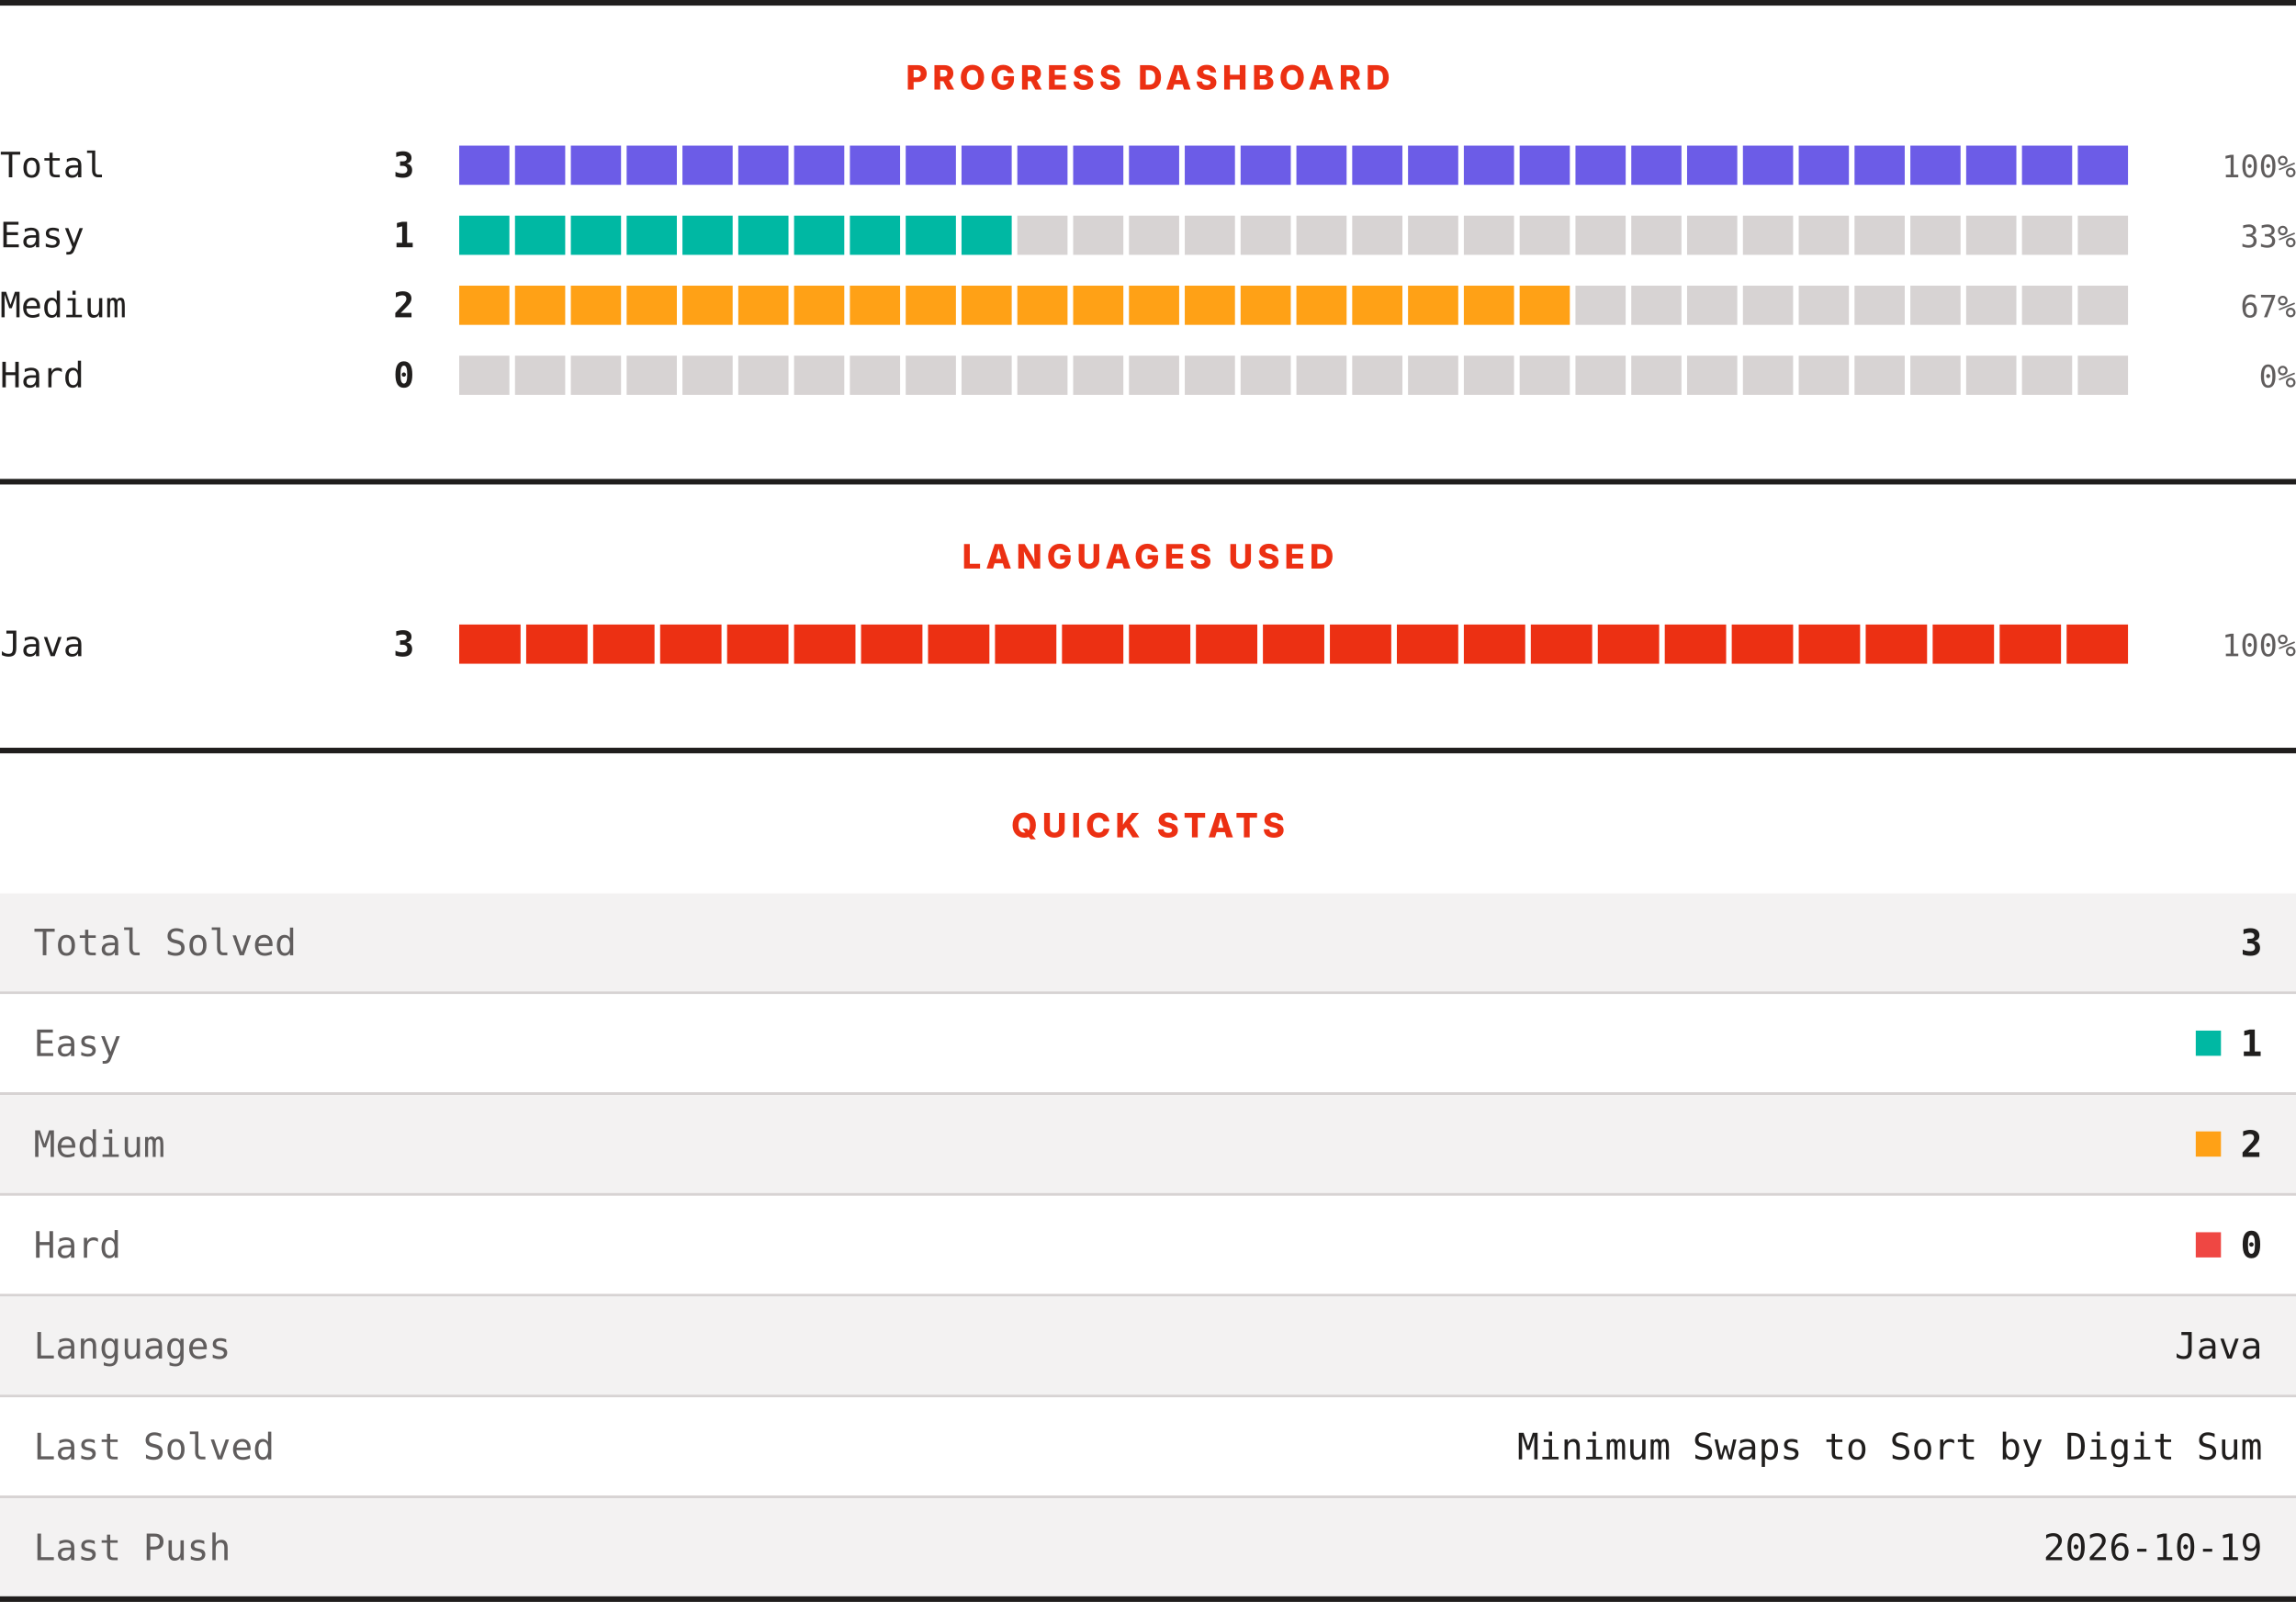
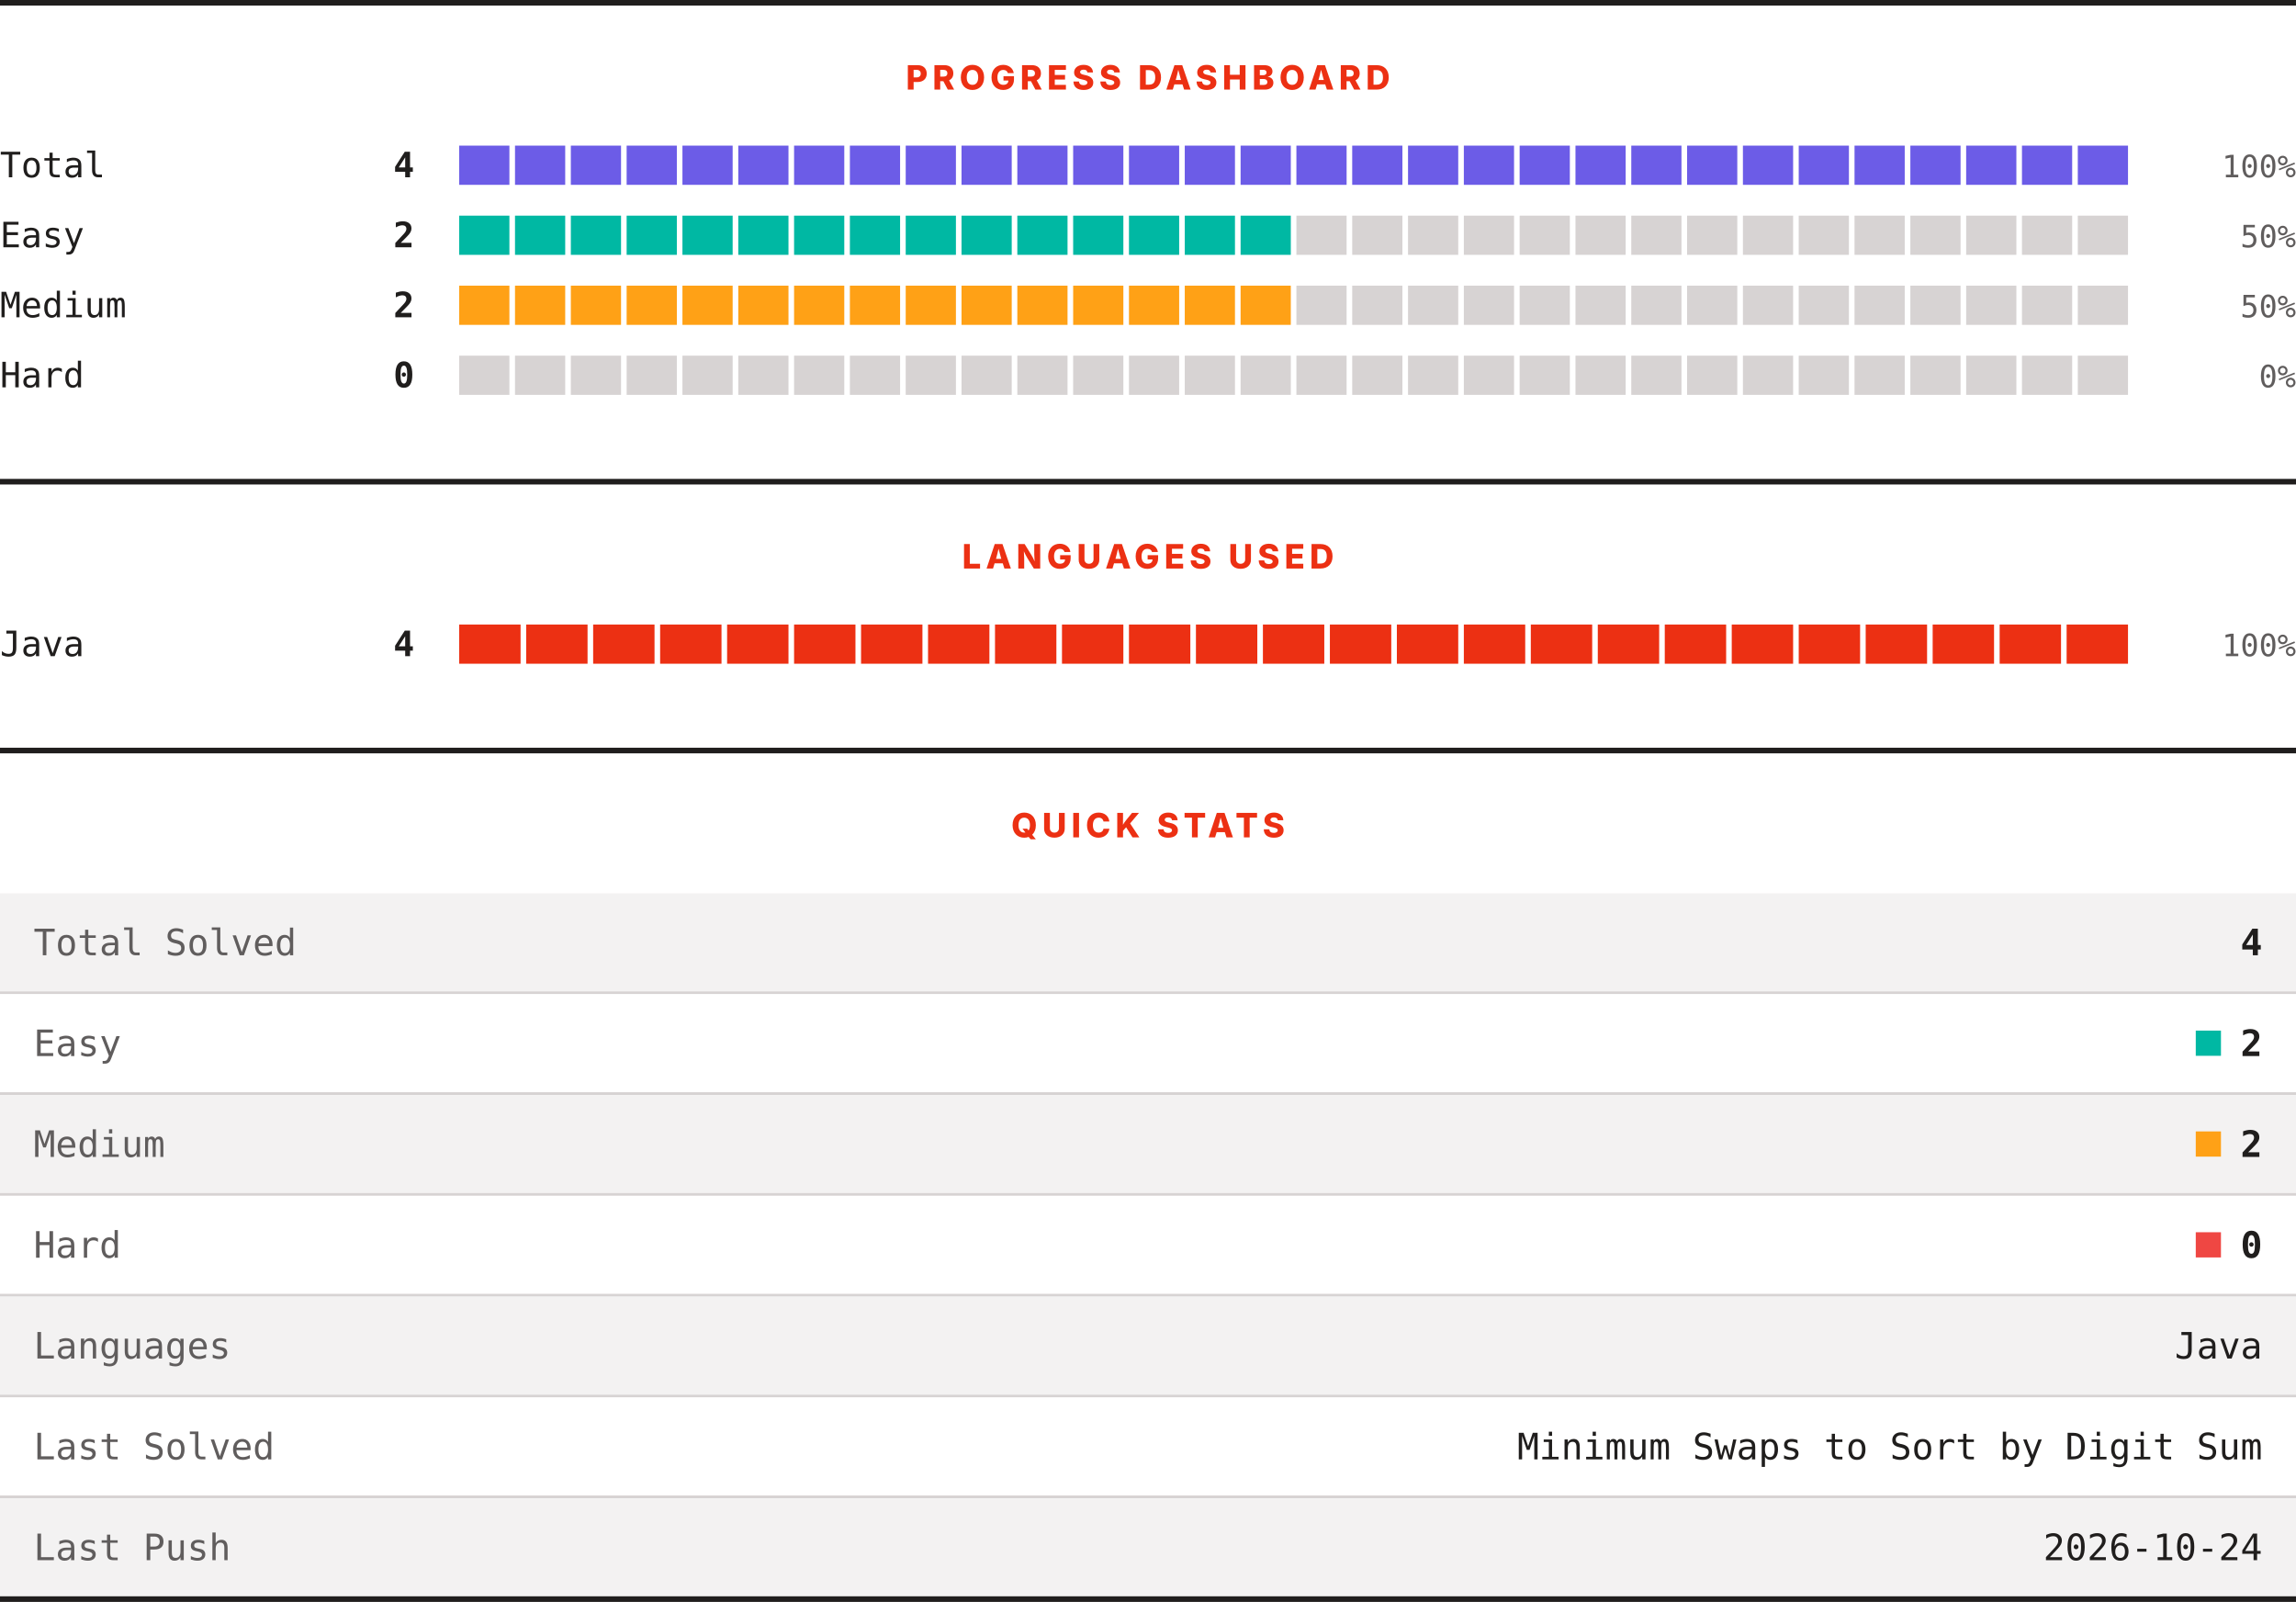
<svg xmlns="http://www.w3.org/2000/svg" width="820" height="572" viewBox="0 0 820 572" role="img" aria-label="LeetCode progress, languages and quick stats">
  <rect width="820" height="572" fill="#ffffff" />
  <rect x="0" y="0" width="820" height="2" fill="#201e1d" />
  <text x="410" y="32" text-anchor="middle" font-family="Archivo, system-ui, -apple-system, Segoe UI, sans-serif" font-size="12" font-weight="800" letter-spacing="1.68" fill="#ec3013">PROGRESS DASHBOARD</text>
  <text x="0" y="63.3" font-family="ui-monospace, SFMono-Regular, Menlo, Consolas, monospace" font-size="12.5" fill="#201e1d">Total</text>
-   <text x="148" y="63.3" text-anchor="end" font-family="ui-monospace, SFMono-Regular, Menlo, Consolas, monospace" font-size="12.5" font-weight="700" fill="#201e1d">3</text>
+   <text x="148" y="63.3" text-anchor="end" font-family="ui-monospace, SFMono-Regular, Menlo, Consolas, monospace" font-size="12.5" font-weight="700" fill="#201e1d">4</text>
  <rect x="164.00" y="52" width="17.93" height="14" fill="#6c5ce7" />
  <rect x="183.93" y="52" width="17.93" height="14" fill="#6c5ce7" />
  <rect x="203.87" y="52" width="17.93" height="14" fill="#6c5ce7" />
  <rect x="223.80" y="52" width="17.93" height="14" fill="#6c5ce7" />
  <rect x="243.73" y="52" width="17.93" height="14" fill="#6c5ce7" />
  <rect x="263.67" y="52" width="17.93" height="14" fill="#6c5ce7" />
  <rect x="283.60" y="52" width="17.93" height="14" fill="#6c5ce7" />
  <rect x="303.53" y="52" width="17.93" height="14" fill="#6c5ce7" />
  <rect x="323.47" y="52" width="17.93" height="14" fill="#6c5ce7" />
  <rect x="343.40" y="52" width="17.93" height="14" fill="#6c5ce7" />
  <rect x="363.33" y="52" width="17.93" height="14" fill="#6c5ce7" />
  <rect x="383.27" y="52" width="17.93" height="14" fill="#6c5ce7" />
  <rect x="403.20" y="52" width="17.93" height="14" fill="#6c5ce7" />
  <rect x="423.13" y="52" width="17.93" height="14" fill="#6c5ce7" />
  <rect x="443.07" y="52" width="17.93" height="14" fill="#6c5ce7" />
  <rect x="463.00" y="52" width="17.93" height="14" fill="#6c5ce7" />
  <rect x="482.93" y="52" width="17.93" height="14" fill="#6c5ce7" />
  <rect x="502.87" y="52" width="17.93" height="14" fill="#6c5ce7" />
  <rect x="522.80" y="52" width="17.93" height="14" fill="#6c5ce7" />
  <rect x="542.73" y="52" width="17.93" height="14" fill="#6c5ce7" />
  <rect x="562.67" y="52" width="17.93" height="14" fill="#6c5ce7" />
  <rect x="582.60" y="52" width="17.93" height="14" fill="#6c5ce7" />
  <rect x="602.53" y="52" width="17.93" height="14" fill="#6c5ce7" />
  <rect x="622.47" y="52" width="17.93" height="14" fill="#6c5ce7" />
  <rect x="642.40" y="52" width="17.93" height="14" fill="#6c5ce7" />
  <rect x="662.33" y="52" width="17.93" height="14" fill="#6c5ce7" />
  <rect x="682.27" y="52" width="17.93" height="14" fill="#6c5ce7" />
  <rect x="702.20" y="52" width="17.93" height="14" fill="#6c5ce7" />
  <rect x="722.13" y="52" width="17.93" height="14" fill="#6c5ce7" />
  <rect x="742.07" y="52" width="17.93" height="14" fill="#6c5ce7" />
  <text x="820" y="63.3" text-anchor="end" font-family="ui-monospace, SFMono-Regular, Menlo, Consolas, monospace" font-size="11" fill="#605d5d">100%</text>
  <text x="0" y="88.3" font-family="ui-monospace, SFMono-Regular, Menlo, Consolas, monospace" font-size="12.5" fill="#201e1d">Easy</text>
-   <text x="148" y="88.3" text-anchor="end" font-family="ui-monospace, SFMono-Regular, Menlo, Consolas, monospace" font-size="12.5" font-weight="700" fill="#201e1d">1</text>
+   <text x="148" y="88.3" text-anchor="end" font-family="ui-monospace, SFMono-Regular, Menlo, Consolas, monospace" font-size="12.5" font-weight="700" fill="#201e1d">2</text>
  <rect x="164.00" y="77" width="17.93" height="14" fill="#00b8a3" />
  <rect x="183.93" y="77" width="17.93" height="14" fill="#00b8a3" />
  <rect x="203.87" y="77" width="17.93" height="14" fill="#00b8a3" />
  <rect x="223.80" y="77" width="17.93" height="14" fill="#00b8a3" />
  <rect x="243.73" y="77" width="17.93" height="14" fill="#00b8a3" />
  <rect x="263.67" y="77" width="17.93" height="14" fill="#00b8a3" />
  <rect x="283.60" y="77" width="17.93" height="14" fill="#00b8a3" />
  <rect x="303.53" y="77" width="17.93" height="14" fill="#00b8a3" />
  <rect x="323.47" y="77" width="17.93" height="14" fill="#00b8a3" />
  <rect x="343.40" y="77" width="17.93" height="14" fill="#00b8a3" />
-   <rect x="363.33" y="77" width="17.93" height="14" fill="#d7d3d3" />
-   <rect x="383.27" y="77" width="17.93" height="14" fill="#d7d3d3" />
-   <rect x="403.20" y="77" width="17.93" height="14" fill="#d7d3d3" />
-   <rect x="423.13" y="77" width="17.93" height="14" fill="#d7d3d3" />
-   <rect x="443.07" y="77" width="17.93" height="14" fill="#d7d3d3" />
+   <rect x="363.33" y="77" width="17.93" height="14" fill="#00b8a3" />
+   <rect x="383.27" y="77" width="17.93" height="14" fill="#00b8a3" />
+   <rect x="403.20" y="77" width="17.93" height="14" fill="#00b8a3" />
+   <rect x="423.13" y="77" width="17.93" height="14" fill="#00b8a3" />
+   <rect x="443.07" y="77" width="17.93" height="14" fill="#00b8a3" />
  <rect x="463.00" y="77" width="17.93" height="14" fill="#d7d3d3" />
  <rect x="482.93" y="77" width="17.93" height="14" fill="#d7d3d3" />
  <rect x="502.87" y="77" width="17.93" height="14" fill="#d7d3d3" />
  <rect x="522.80" y="77" width="17.93" height="14" fill="#d7d3d3" />
  <rect x="542.73" y="77" width="17.93" height="14" fill="#d7d3d3" />
  <rect x="562.67" y="77" width="17.93" height="14" fill="#d7d3d3" />
  <rect x="582.60" y="77" width="17.93" height="14" fill="#d7d3d3" />
  <rect x="602.53" y="77" width="17.93" height="14" fill="#d7d3d3" />
  <rect x="622.47" y="77" width="17.93" height="14" fill="#d7d3d3" />
  <rect x="642.40" y="77" width="17.93" height="14" fill="#d7d3d3" />
  <rect x="662.33" y="77" width="17.93" height="14" fill="#d7d3d3" />
  <rect x="682.27" y="77" width="17.93" height="14" fill="#d7d3d3" />
  <rect x="702.20" y="77" width="17.93" height="14" fill="#d7d3d3" />
  <rect x="722.13" y="77" width="17.93" height="14" fill="#d7d3d3" />
  <rect x="742.07" y="77" width="17.93" height="14" fill="#d7d3d3" />
-   <text x="820" y="88.3" text-anchor="end" font-family="ui-monospace, SFMono-Regular, Menlo, Consolas, monospace" font-size="11" fill="#605d5d">33%</text>
+   <text x="820" y="88.3" text-anchor="end" font-family="ui-monospace, SFMono-Regular, Menlo, Consolas, monospace" font-size="11" fill="#605d5d">50%</text>
  <text x="0" y="113.3" font-family="ui-monospace, SFMono-Regular, Menlo, Consolas, monospace" font-size="12.5" fill="#201e1d">Medium</text>
  <text x="148" y="113.3" text-anchor="end" font-family="ui-monospace, SFMono-Regular, Menlo, Consolas, monospace" font-size="12.5" font-weight="700" fill="#201e1d">2</text>
  <rect x="164.00" y="102" width="17.93" height="14" fill="#ffa116" />
  <rect x="183.93" y="102" width="17.93" height="14" fill="#ffa116" />
  <rect x="203.87" y="102" width="17.93" height="14" fill="#ffa116" />
  <rect x="223.80" y="102" width="17.93" height="14" fill="#ffa116" />
  <rect x="243.73" y="102" width="17.93" height="14" fill="#ffa116" />
  <rect x="263.67" y="102" width="17.93" height="14" fill="#ffa116" />
  <rect x="283.60" y="102" width="17.93" height="14" fill="#ffa116" />
  <rect x="303.53" y="102" width="17.93" height="14" fill="#ffa116" />
  <rect x="323.47" y="102" width="17.93" height="14" fill="#ffa116" />
  <rect x="343.40" y="102" width="17.93" height="14" fill="#ffa116" />
  <rect x="363.33" y="102" width="17.93" height="14" fill="#ffa116" />
  <rect x="383.27" y="102" width="17.93" height="14" fill="#ffa116" />
  <rect x="403.20" y="102" width="17.93" height="14" fill="#ffa116" />
  <rect x="423.13" y="102" width="17.93" height="14" fill="#ffa116" />
  <rect x="443.07" y="102" width="17.93" height="14" fill="#ffa116" />
-   <rect x="463.00" y="102" width="17.93" height="14" fill="#ffa116" />
-   <rect x="482.93" y="102" width="17.93" height="14" fill="#ffa116" />
-   <rect x="502.87" y="102" width="17.93" height="14" fill="#ffa116" />
-   <rect x="522.80" y="102" width="17.93" height="14" fill="#ffa116" />
-   <rect x="542.73" y="102" width="17.93" height="14" fill="#ffa116" />
+   <rect x="463.00" y="102" width="17.93" height="14" fill="#d7d3d3" />
+   <rect x="482.93" y="102" width="17.93" height="14" fill="#d7d3d3" />
+   <rect x="502.87" y="102" width="17.93" height="14" fill="#d7d3d3" />
+   <rect x="522.80" y="102" width="17.93" height="14" fill="#d7d3d3" />
+   <rect x="542.73" y="102" width="17.93" height="14" fill="#d7d3d3" />
  <rect x="562.67" y="102" width="17.93" height="14" fill="#d7d3d3" />
  <rect x="582.60" y="102" width="17.93" height="14" fill="#d7d3d3" />
  <rect x="602.53" y="102" width="17.93" height="14" fill="#d7d3d3" />
  <rect x="622.47" y="102" width="17.93" height="14" fill="#d7d3d3" />
  <rect x="642.40" y="102" width="17.93" height="14" fill="#d7d3d3" />
  <rect x="662.33" y="102" width="17.93" height="14" fill="#d7d3d3" />
  <rect x="682.27" y="102" width="17.93" height="14" fill="#d7d3d3" />
  <rect x="702.20" y="102" width="17.93" height="14" fill="#d7d3d3" />
  <rect x="722.13" y="102" width="17.93" height="14" fill="#d7d3d3" />
  <rect x="742.07" y="102" width="17.93" height="14" fill="#d7d3d3" />
-   <text x="820" y="113.3" text-anchor="end" font-family="ui-monospace, SFMono-Regular, Menlo, Consolas, monospace" font-size="11" fill="#605d5d">67%</text>
+   <text x="820" y="113.3" text-anchor="end" font-family="ui-monospace, SFMono-Regular, Menlo, Consolas, monospace" font-size="11" fill="#605d5d">50%</text>
  <text x="0" y="138.3" font-family="ui-monospace, SFMono-Regular, Menlo, Consolas, monospace" font-size="12.5" fill="#201e1d">Hard</text>
  <text x="148" y="138.3" text-anchor="end" font-family="ui-monospace, SFMono-Regular, Menlo, Consolas, monospace" font-size="12.5" font-weight="700" fill="#201e1d">0</text>
  <rect x="164.00" y="127" width="17.93" height="14" fill="#d7d3d3" />
  <rect x="183.93" y="127" width="17.93" height="14" fill="#d7d3d3" />
  <rect x="203.87" y="127" width="17.93" height="14" fill="#d7d3d3" />
  <rect x="223.80" y="127" width="17.93" height="14" fill="#d7d3d3" />
  <rect x="243.73" y="127" width="17.93" height="14" fill="#d7d3d3" />
  <rect x="263.67" y="127" width="17.93" height="14" fill="#d7d3d3" />
  <rect x="283.60" y="127" width="17.93" height="14" fill="#d7d3d3" />
  <rect x="303.53" y="127" width="17.93" height="14" fill="#d7d3d3" />
  <rect x="323.47" y="127" width="17.93" height="14" fill="#d7d3d3" />
  <rect x="343.40" y="127" width="17.93" height="14" fill="#d7d3d3" />
  <rect x="363.33" y="127" width="17.93" height="14" fill="#d7d3d3" />
  <rect x="383.27" y="127" width="17.93" height="14" fill="#d7d3d3" />
  <rect x="403.20" y="127" width="17.93" height="14" fill="#d7d3d3" />
  <rect x="423.13" y="127" width="17.93" height="14" fill="#d7d3d3" />
  <rect x="443.07" y="127" width="17.93" height="14" fill="#d7d3d3" />
  <rect x="463.00" y="127" width="17.93" height="14" fill="#d7d3d3" />
  <rect x="482.93" y="127" width="17.93" height="14" fill="#d7d3d3" />
  <rect x="502.87" y="127" width="17.93" height="14" fill="#d7d3d3" />
  <rect x="522.80" y="127" width="17.93" height="14" fill="#d7d3d3" />
  <rect x="542.73" y="127" width="17.93" height="14" fill="#d7d3d3" />
  <rect x="562.67" y="127" width="17.93" height="14" fill="#d7d3d3" />
  <rect x="582.60" y="127" width="17.93" height="14" fill="#d7d3d3" />
  <rect x="602.53" y="127" width="17.93" height="14" fill="#d7d3d3" />
  <rect x="622.47" y="127" width="17.93" height="14" fill="#d7d3d3" />
  <rect x="642.40" y="127" width="17.93" height="14" fill="#d7d3d3" />
  <rect x="662.33" y="127" width="17.93" height="14" fill="#d7d3d3" />
  <rect x="682.27" y="127" width="17.93" height="14" fill="#d7d3d3" />
  <rect x="702.20" y="127" width="17.93" height="14" fill="#d7d3d3" />
  <rect x="722.13" y="127" width="17.93" height="14" fill="#d7d3d3" />
  <rect x="742.07" y="127" width="17.93" height="14" fill="#d7d3d3" />
  <text x="820" y="138.3" text-anchor="end" font-family="ui-monospace, SFMono-Regular, Menlo, Consolas, monospace" font-size="11" fill="#605d5d">0%</text>
  <rect x="0" y="171" width="820" height="2" fill="#201e1d" />
  <text x="410" y="203" text-anchor="middle" font-family="Archivo, system-ui, -apple-system, Segoe UI, sans-serif" font-size="12" font-weight="800" letter-spacing="1.68" fill="#ec3013">LANGUAGES USED</text>
  <text x="0" y="234.3" font-family="ui-monospace, SFMono-Regular, Menlo, Consolas, monospace" font-size="12.5" fill="#201e1d">Java</text>
-   <text x="148" y="234.3" text-anchor="end" font-family="ui-monospace, SFMono-Regular, Menlo, Consolas, monospace" font-size="12.5" font-weight="700" fill="#201e1d">3</text>
+   <text x="148" y="234.3" text-anchor="end" font-family="ui-monospace, SFMono-Regular, Menlo, Consolas, monospace" font-size="12.5" font-weight="700" fill="#201e1d">4</text>
  <rect x="164.00" y="223" width="21.92" height="14" fill="#ec3013" />
  <rect x="187.92" y="223" width="21.92" height="14" fill="#ec3013" />
  <rect x="211.84" y="223" width="21.92" height="14" fill="#ec3013" />
  <rect x="235.76" y="223" width="21.92" height="14" fill="#ec3013" />
  <rect x="259.68" y="223" width="21.92" height="14" fill="#ec3013" />
  <rect x="283.60" y="223" width="21.92" height="14" fill="#ec3013" />
  <rect x="307.52" y="223" width="21.92" height="14" fill="#ec3013" />
  <rect x="331.44" y="223" width="21.92" height="14" fill="#ec3013" />
  <rect x="355.36" y="223" width="21.92" height="14" fill="#ec3013" />
  <rect x="379.28" y="223" width="21.92" height="14" fill="#ec3013" />
  <rect x="403.20" y="223" width="21.92" height="14" fill="#ec3013" />
  <rect x="427.12" y="223" width="21.92" height="14" fill="#ec3013" />
  <rect x="451.04" y="223" width="21.92" height="14" fill="#ec3013" />
  <rect x="474.96" y="223" width="21.92" height="14" fill="#ec3013" />
  <rect x="498.88" y="223" width="21.92" height="14" fill="#ec3013" />
  <rect x="522.80" y="223" width="21.92" height="14" fill="#ec3013" />
  <rect x="546.72" y="223" width="21.92" height="14" fill="#ec3013" />
  <rect x="570.64" y="223" width="21.92" height="14" fill="#ec3013" />
  <rect x="594.56" y="223" width="21.92" height="14" fill="#ec3013" />
  <rect x="618.48" y="223" width="21.92" height="14" fill="#ec3013" />
  <rect x="642.40" y="223" width="21.92" height="14" fill="#ec3013" />
  <rect x="666.32" y="223" width="21.92" height="14" fill="#ec3013" />
  <rect x="690.24" y="223" width="21.92" height="14" fill="#ec3013" />
  <rect x="714.16" y="223" width="21.92" height="14" fill="#ec3013" />
  <rect x="738.08" y="223" width="21.92" height="14" fill="#ec3013" />
  <text x="820" y="234.3" text-anchor="end" font-family="ui-monospace, SFMono-Regular, Menlo, Consolas, monospace" font-size="11" fill="#605d5d">100%</text>
  <rect x="0" y="267" width="820" height="2" fill="#201e1d" />
  <text x="410" y="299" text-anchor="middle" font-family="Archivo, system-ui, -apple-system, Segoe UI, sans-serif" font-size="12" font-weight="800" letter-spacing="1.68" fill="#ec3013">QUICK STATS</text>
  <rect x="0" y="319" width="820" height="35" fill="#f3f2f2" />
  <text x="12" y="341.1" font-family="ui-monospace, SFMono-Regular, Menlo, Consolas, monospace" font-size="13" fill="#605d5d">Total Solved</text>
-   <text x="808" y="341.1" text-anchor="end" font-family="ui-monospace, SFMono-Regular, Menlo, Consolas, monospace" font-size="13" font-weight="700" fill="#201e1d">3</text>
+   <text x="808" y="341.1" text-anchor="end" font-family="ui-monospace, SFMono-Regular, Menlo, Consolas, monospace" font-size="13" font-weight="700" fill="#201e1d">4</text>
  <rect x="0" y="354" width="820" height="1" fill="#d7d3d3" />
  <rect x="0" y="355" width="820" height="35" fill="#ffffff" />
  <text x="12" y="377.1" font-family="ui-monospace, SFMono-Regular, Menlo, Consolas, monospace" font-size="13" fill="#605d5d">Easy</text>
  <rect x="784.2" y="368" width="9" height="9" fill="#00b8a3" />
-   <text x="808" y="377.1" text-anchor="end" font-family="ui-monospace, SFMono-Regular, Menlo, Consolas, monospace" font-size="13" font-weight="700" fill="#201e1d">1</text>
+   <text x="808" y="377.1" text-anchor="end" font-family="ui-monospace, SFMono-Regular, Menlo, Consolas, monospace" font-size="13" font-weight="700" fill="#201e1d">2</text>
  <rect x="0" y="390" width="820" height="1" fill="#d7d3d3" />
  <rect x="0" y="391" width="820" height="35" fill="#f3f2f2" />
  <text x="12" y="413.1" font-family="ui-monospace, SFMono-Regular, Menlo, Consolas, monospace" font-size="13" fill="#605d5d">Medium</text>
  <rect x="784.2" y="404" width="9" height="9" fill="#ffa116" />
  <text x="808" y="413.1" text-anchor="end" font-family="ui-monospace, SFMono-Regular, Menlo, Consolas, monospace" font-size="13" font-weight="700" fill="#201e1d">2</text>
  <rect x="0" y="426" width="820" height="1" fill="#d7d3d3" />
  <rect x="0" y="427" width="820" height="35" fill="#ffffff" />
  <text x="12" y="449.1" font-family="ui-monospace, SFMono-Regular, Menlo, Consolas, monospace" font-size="13" fill="#605d5d">Hard</text>
  <rect x="784.2" y="440" width="9" height="9" fill="#ef4743" />
  <text x="808" y="449.1" text-anchor="end" font-family="ui-monospace, SFMono-Regular, Menlo, Consolas, monospace" font-size="13" font-weight="700" fill="#201e1d">0</text>
  <rect x="0" y="462" width="820" height="1" fill="#d7d3d3" />
  <rect x="0" y="463" width="820" height="35" fill="#f3f2f2" />
  <text x="12" y="485.1" font-family="ui-monospace, SFMono-Regular, Menlo, Consolas, monospace" font-size="13" fill="#605d5d">Languages</text>
  <text x="808" y="485.1" text-anchor="end" font-family="ui-monospace, SFMono-Regular, Menlo, Consolas, monospace" font-size="13" fill="#201e1d">Java</text>
  <rect x="0" y="498" width="820" height="1" fill="#d7d3d3" />
  <rect x="0" y="499" width="820" height="35" fill="#ffffff" />
  <text x="12" y="521.1" font-family="ui-monospace, SFMono-Regular, Menlo, Consolas, monospace" font-size="13" fill="#605d5d">Last Solved</text>
  <text x="808" y="521.1" text-anchor="end" font-family="ui-monospace, SFMono-Regular, Menlo, Consolas, monospace" font-size="13" fill="#201e1d">Minimum Swaps to Sort by Digit Sum</text>
  <rect x="0" y="534" width="820" height="1" fill="#d7d3d3" />
  <rect x="0" y="535" width="820" height="35" fill="#f3f2f2" />
  <text x="12" y="557.1" font-family="ui-monospace, SFMono-Regular, Menlo, Consolas, monospace" font-size="13" fill="#605d5d">Last Push</text>
-   <text x="808" y="557.1" text-anchor="end" font-family="ui-monospace, SFMono-Regular, Menlo, Consolas, monospace" font-size="13" fill="#201e1d">2026-10-19</text>
+   <text x="808" y="557.1" text-anchor="end" font-family="ui-monospace, SFMono-Regular, Menlo, Consolas, monospace" font-size="13" fill="#201e1d">2026-10-24</text>
  <rect x="0" y="570" width="820" height="2" fill="#201e1d" />
</svg>
